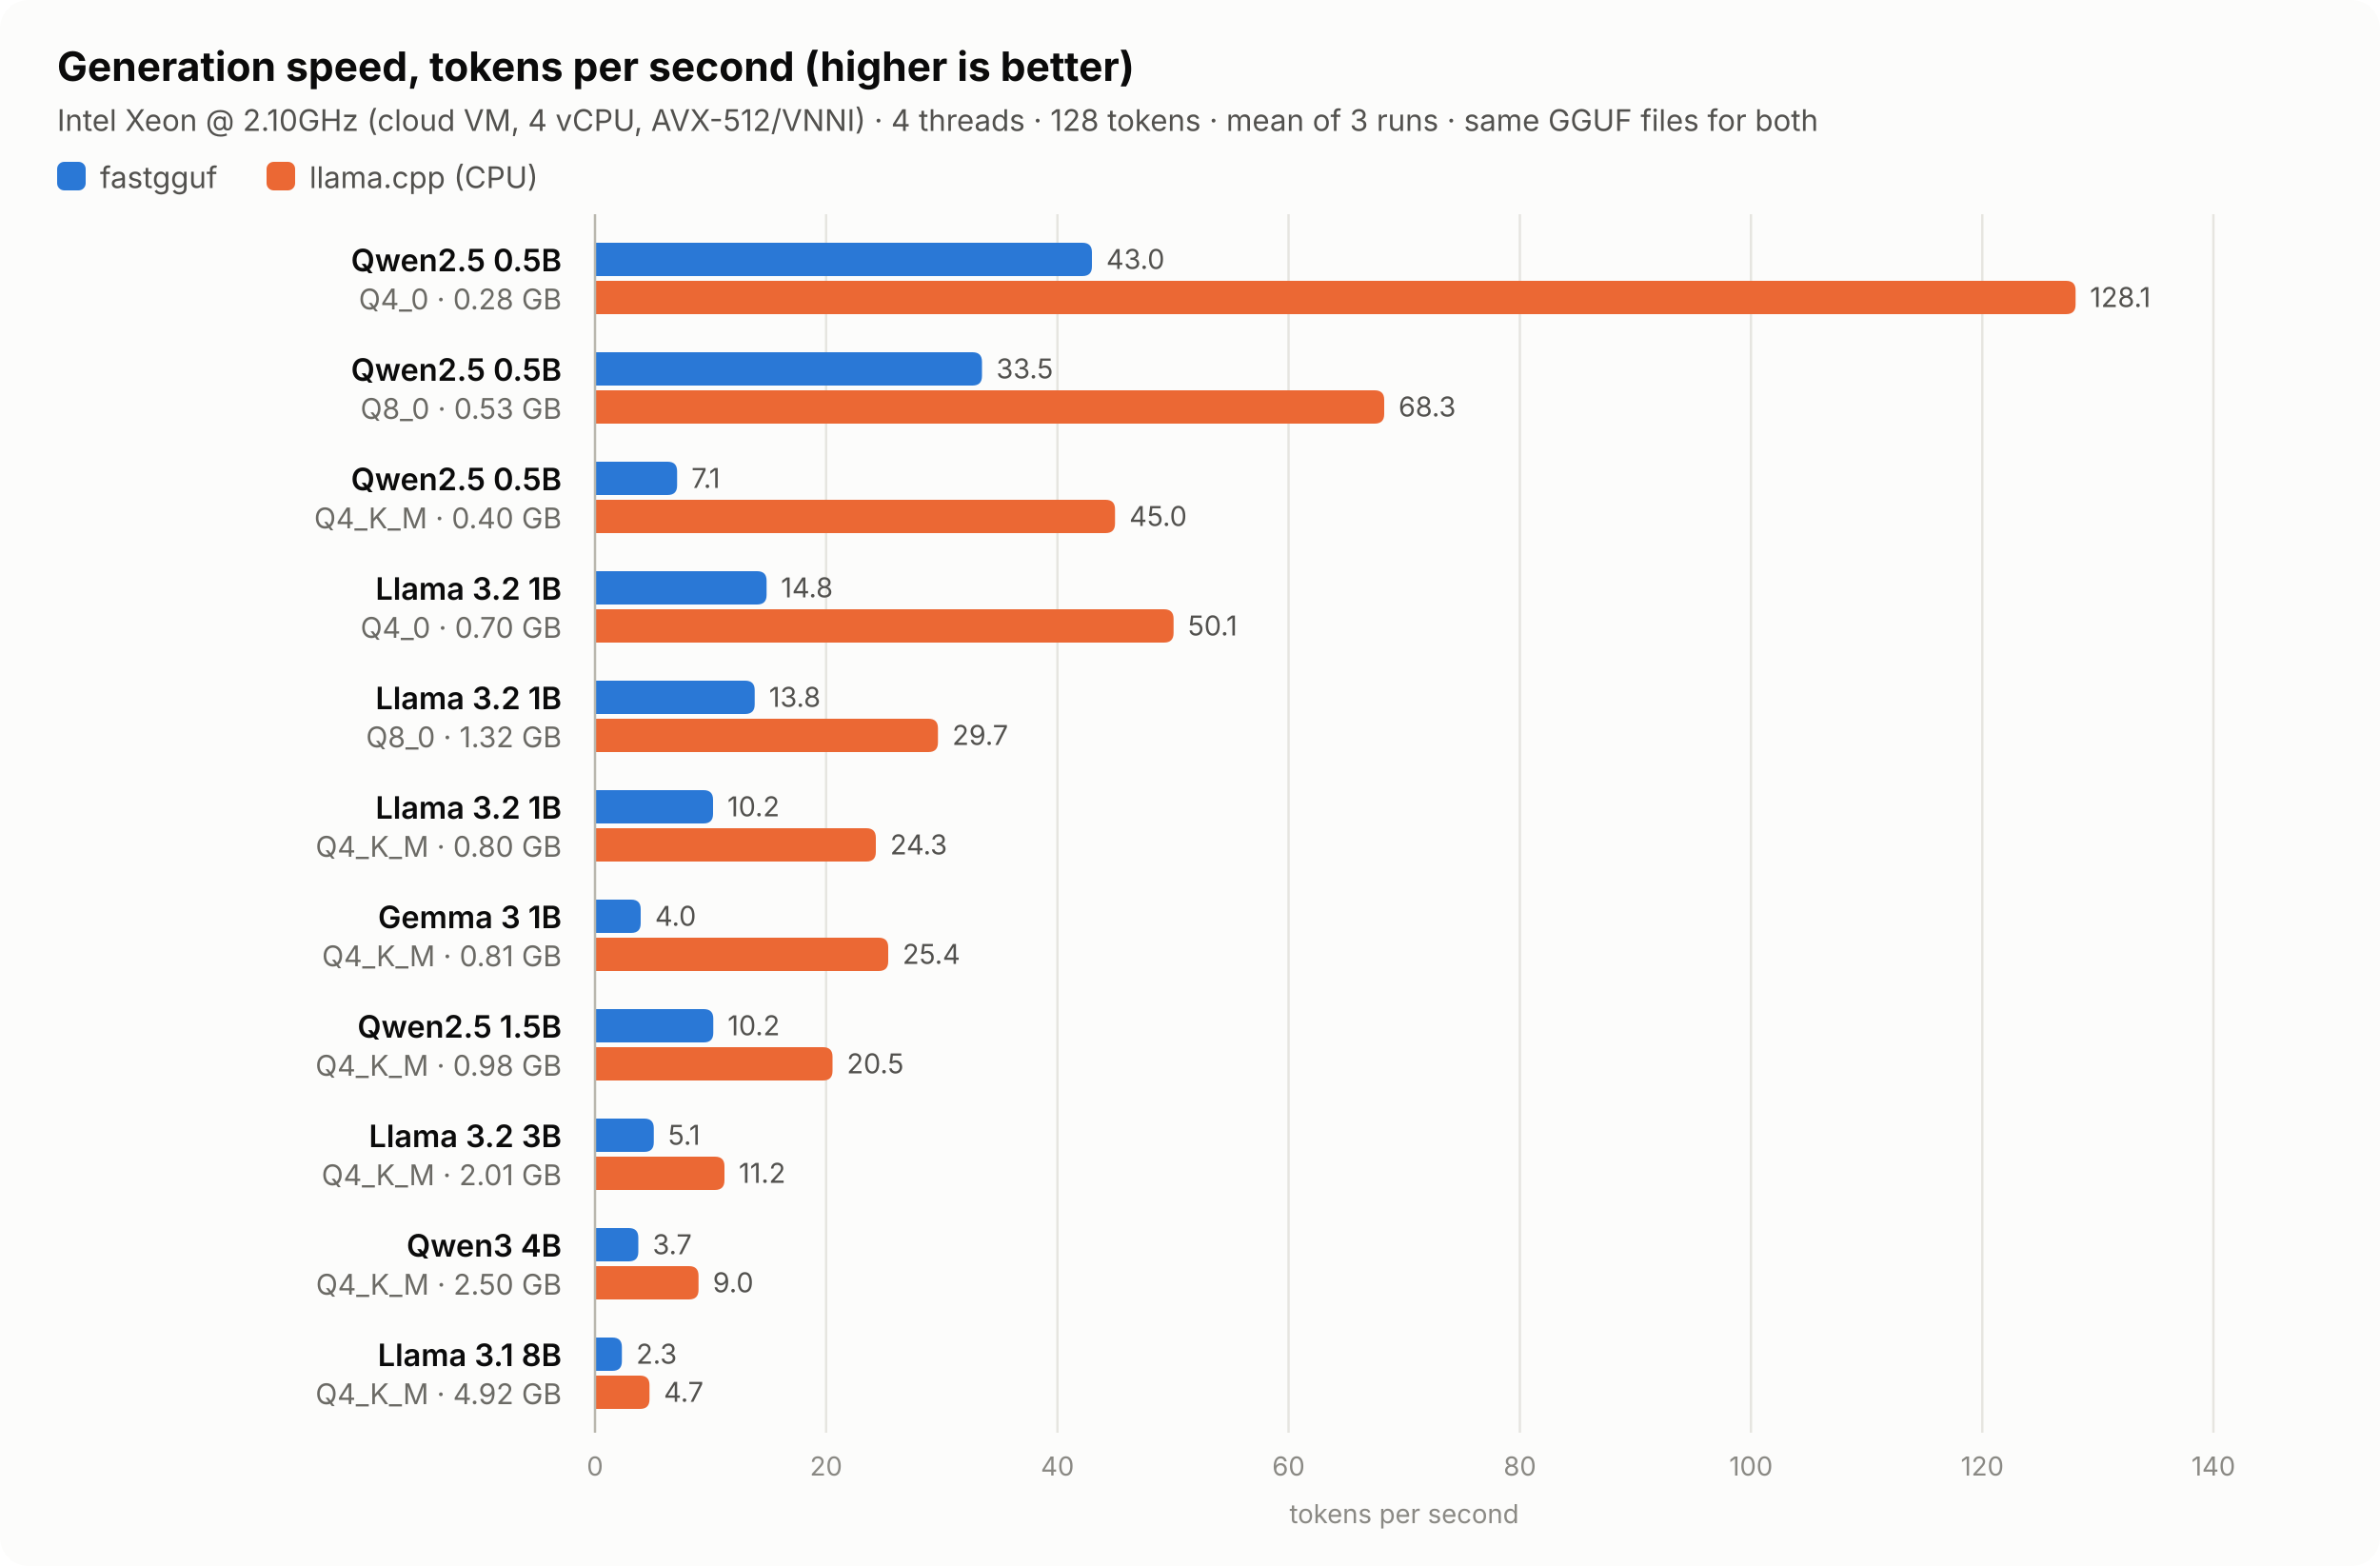
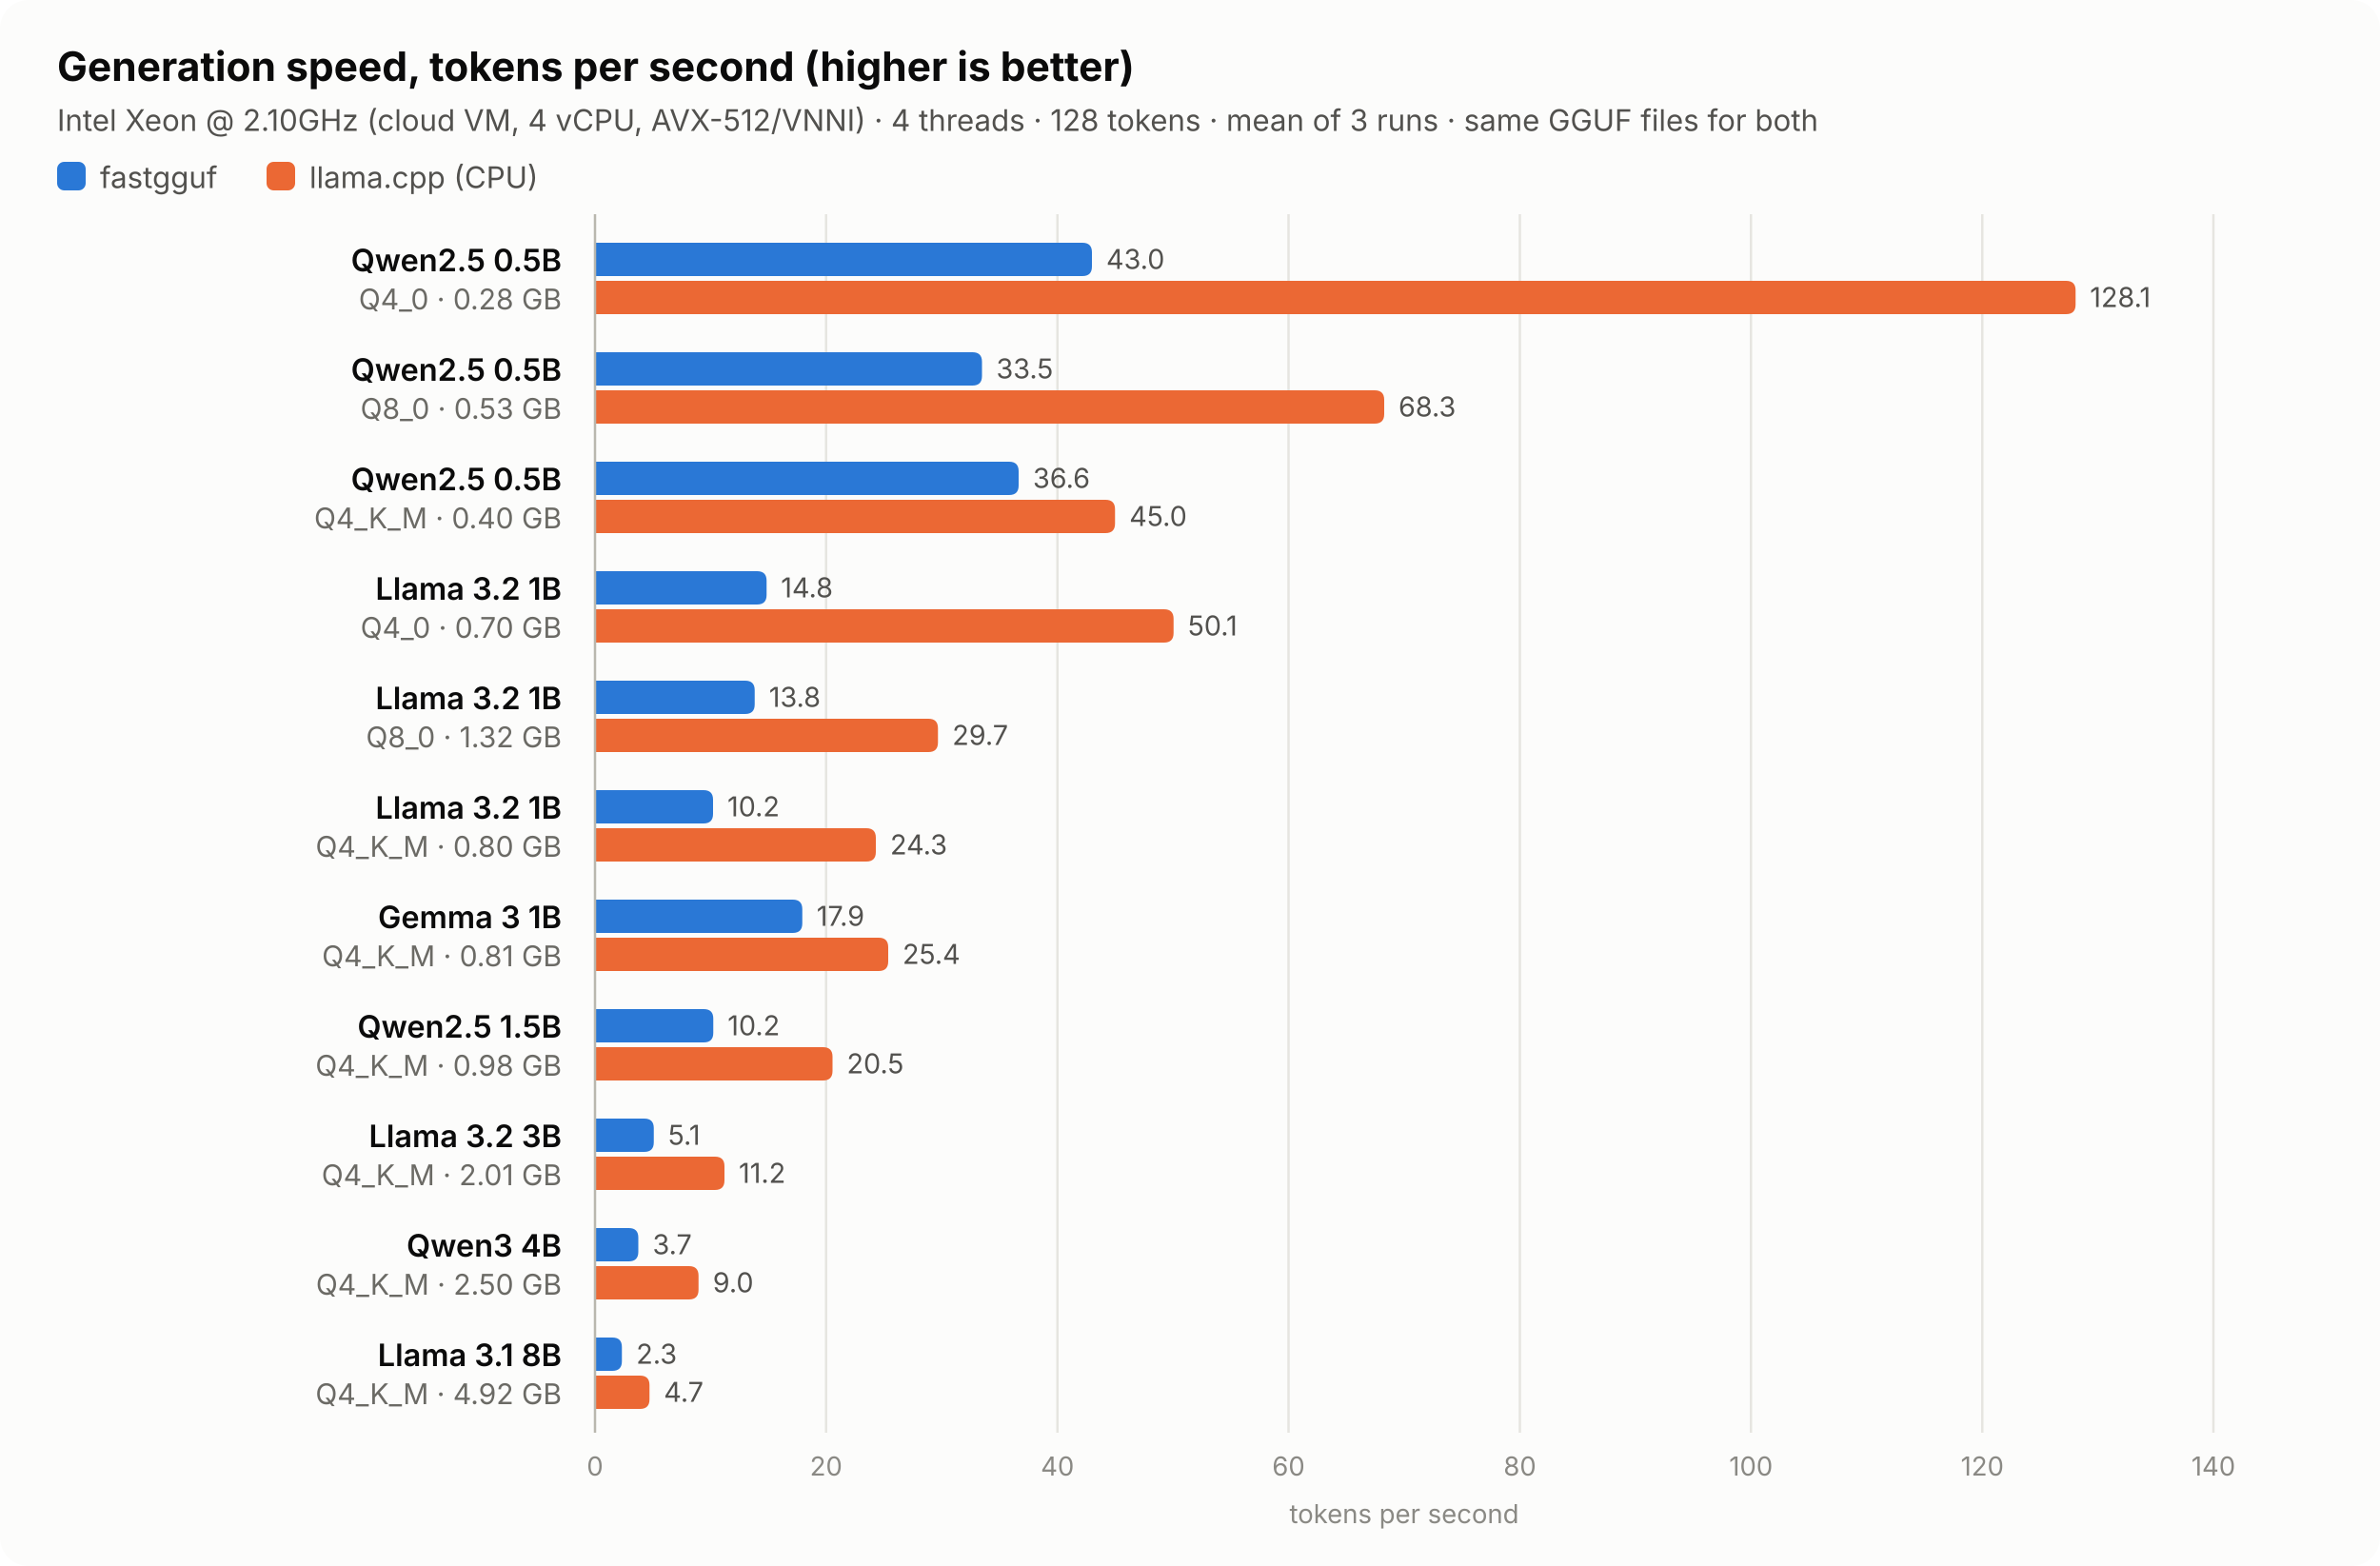
<svg xmlns="http://www.w3.org/2000/svg" viewBox="0 0 1000 658" width="1000" height="658" font-family="system-ui, -apple-system, 'Segoe UI', sans-serif">
  <style>
    .bg { fill: #fcfcfb; }
    .s1 { fill: #2a78d6; } .s2 { fill: #eb6834; }
    .h { fill: #0b0b0b; font-size: 17px; font-weight: 650; }
    .sub { fill: #52514e; font-size: 12.5px; }
    .lab { fill: #0b0b0b; font-size: 13px; font-weight: 600; }
    .lab2 { fill: #6b6a65; font-size: 12px; }
    .val { fill: #52514e; font-size: 11.5px; font-variant-numeric: tabular-nums; }
    .tick { fill: #8a8984; font-size: 11px; }
    .grid { stroke: #e6e5e0; stroke-width: 1; }
    .base { stroke: #b9b7ae; stroke-width: 1; }
    @media (prefers-color-scheme: dark) {
      .bg { fill: #1a1a19; } .s1 { fill: #3987e5; } .s2 { fill: #d95926; }
      .h, .lab { fill: #f0efec; } .sub, .val { fill: #c3c2b7; } .lab2, .tick { fill: #9a998f; }
      .grid { stroke: #2e2e2c; } .base { stroke: #55544f; }
    }
  </style>
  <rect class="bg" width="1000" height="658" rx="12" />
  <text class="h" x="24" y="34">Generation speed, tokens per second (higher is better)</text>
  <text class="sub" x="24" y="55">Intel Xeon @ 2.10GHz (cloud VM, 4 vCPU, AVX-512/VNNI) · 4 threads · 128 tokens · mean of 3 runs · same GGUF files for both</text>
  <rect class="s1" x="24" y="68" width="12" height="12" rx="3" />
  <text class="sub" x="42" y="79">fastgguf</text>
  <rect class="s2" x="112" y="68" width="12" height="12" rx="3" />
  <text class="sub" x="130" y="79">llama.cpp (CPU)</text>
  <text class="tick" x="250.0" y="620" text-anchor="middle">0</text>
  <line class="grid" x1="347.1" y1="90" x2="347.1" y2="602" />
  <text class="tick" x="347.1" y="620" text-anchor="middle">20</text>
  <line class="grid" x1="444.3" y1="90" x2="444.3" y2="602" />
  <text class="tick" x="444.3" y="620" text-anchor="middle">40</text>
  <line class="grid" x1="541.4" y1="90" x2="541.4" y2="602" />
  <text class="tick" x="541.4" y="620" text-anchor="middle">60</text>
  <line class="grid" x1="638.6" y1="90" x2="638.6" y2="602" />
  <text class="tick" x="638.6" y="620" text-anchor="middle">80</text>
  <line class="grid" x1="735.7" y1="90" x2="735.7" y2="602" />
  <text class="tick" x="735.7" y="620" text-anchor="middle">100</text>
  <line class="grid" x1="832.9" y1="90" x2="832.9" y2="602" />
  <text class="tick" x="832.9" y="620" text-anchor="middle">120</text>
  <line class="grid" x1="930.0" y1="90" x2="930.0" y2="602" />
  <text class="tick" x="930.0" y="620" text-anchor="middle">140</text>
  <text class="lab" x="236" y="114.0" text-anchor="end">Qwen2.5 0.5B</text>
  <text class="lab2" x="236" y="130.0" text-anchor="end">Q4_0 · 0.28 GB</text>
  <path class="s1" d="M250.0,102.0 H454.8 Q458.8,102.0 458.8,106.0 V112.0 Q458.8,116.0 454.8,116.0 H250.0 Z" />
  <text class="val" x="464.8" y="113.0">43.0</text>
  <path class="s2" d="M250.0,118.0 H868.1 Q872.1,118.0 872.1,122.0 V128.0 Q872.1,132.0 868.1,132.0 H250.0 Z" />
  <text class="val" x="878.1" y="129.0">128.1</text>
  <text class="lab" x="236" y="160.0" text-anchor="end">Qwen2.5 0.5B</text>
  <text class="lab2" x="236" y="176.0" text-anchor="end">Q8_0 · 0.53 GB</text>
  <path class="s1" d="M250.0,148.0 H408.6 Q412.6,148.0 412.6,152.0 V158.0 Q412.6,162.0 408.6,162.0 H250.0 Z" />
  <text class="val" x="418.6" y="159.0">33.5</text>
  <path class="s2" d="M250.0,164.0 H577.6 Q581.6,164.0 581.6,168.0 V174.0 Q581.6,178.0 577.6,178.0 H250.0 Z" />
  <text class="val" x="587.6" y="175.0">68.3</text>
  <text class="lab" x="236" y="206.0" text-anchor="end">Qwen2.5 0.5B</text>
  <text class="lab2" x="236" y="222.0" text-anchor="end">Q4_K_M · 0.40 GB</text>
-   <path class="s1" d="M250.0,194.0 H280.5 Q284.5,194.0 284.5,198.0 V204.0 Q284.5,208.0 280.5,208.0 H250.0 Z" />
-   <text class="val" x="290.5" y="205.0">7.1</text>
+   <path class="s1" d="M250.0,194.0 H424.0 Q428.0,194.0 428.0,198.0 V204.0 Q428.0,208.0 424.0,208.0 H250.0 Z" />
+   <text class="val" x="434.0" y="205.0">36.6</text>
  <path class="s2" d="M250.0,210.0 H464.5 Q468.5,210.0 468.5,214.0 V220.0 Q468.5,224.0 464.5,224.0 H250.0 Z" />
  <text class="val" x="474.5" y="221.0">45.0</text>
  <text class="lab" x="236" y="252.0" text-anchor="end">Llama 3.2 1B</text>
  <text class="lab2" x="236" y="268.0" text-anchor="end">Q4_0 · 0.70 GB</text>
  <path class="s1" d="M250.0,240.0 H318.1 Q322.1,240.0 322.1,244.0 V250.0 Q322.1,254.0 318.1,254.0 H250.0 Z" />
  <text class="val" x="328.1" y="251.0">14.8</text>
  <path class="s2" d="M250.0,256.0 H489.1 Q493.1,256.0 493.1,260.0 V266.0 Q493.1,270.0 489.1,270.0 H250.0 Z" />
  <text class="val" x="499.1" y="267.0">50.1</text>
  <text class="lab" x="236" y="298.0" text-anchor="end">Llama 3.2 1B</text>
  <text class="lab2" x="236" y="314.0" text-anchor="end">Q8_0 · 1.32 GB</text>
  <path class="s1" d="M250.0,286.0 H313.1 Q317.1,286.0 317.1,290.0 V296.0 Q317.1,300.0 313.1,300.0 H250.0 Z" />
  <text class="val" x="323.1" y="297.0">13.8</text>
  <path class="s2" d="M250.0,302.0 H390.1 Q394.1,302.0 394.1,306.0 V312.0 Q394.1,316.0 390.1,316.0 H250.0 Z" />
  <text class="val" x="400.1" y="313.0">29.7</text>
  <text class="lab" x="236" y="344.0" text-anchor="end">Llama 3.2 1B</text>
  <text class="lab2" x="236" y="360.0" text-anchor="end">Q4_K_M · 0.80 GB</text>
  <path class="s1" d="M250.0,332.0 H295.6 Q299.6,332.0 299.6,336.0 V342.0 Q299.6,346.0 295.6,346.0 H250.0 Z" />
  <text class="val" x="305.6" y="343.0">10.2</text>
  <path class="s2" d="M250.0,348.0 H364.0 Q368.0,348.0 368.0,352.0 V358.0 Q368.0,362.0 364.0,362.0 H250.0 Z" />
  <text class="val" x="374.0" y="359.0">24.3</text>
  <text class="lab" x="236" y="390.0" text-anchor="end">Gemma 3 1B</text>
  <text class="lab2" x="236" y="406.0" text-anchor="end">Q4_K_M · 0.81 GB</text>
-   <path class="s1" d="M250.0,378.0 H265.2 Q269.2,378.0 269.2,382.0 V388.0 Q269.2,392.0 265.2,392.0 H250.0 Z" />
-   <text class="val" x="275.2" y="389.0">4.0</text>
+   <path class="s1" d="M250.0,378.0 H333.1 Q337.1,378.0 337.1,382.0 V388.0 Q337.1,392.0 333.1,392.0 H250.0 Z" />
+   <text class="val" x="343.1" y="389.0">17.9</text>
  <path class="s2" d="M250.0,394.0 H369.2 Q373.2,394.0 373.2,398.0 V404.0 Q373.2,408.0 369.2,408.0 H250.0 Z" />
  <text class="val" x="379.2" y="405.0">25.4</text>
  <text class="lab" x="236" y="436.0" text-anchor="end">Qwen2.5 1.5B</text>
  <text class="lab2" x="236" y="452.0" text-anchor="end">Q4_K_M · 0.98 GB</text>
  <path class="s1" d="M250.0,424.0 H295.7 Q299.7,424.0 299.7,428.0 V434.0 Q299.7,438.0 295.7,438.0 H250.0 Z" />
  <text class="val" x="305.7" y="435.0">10.2</text>
  <path class="s2" d="M250.0,440.0 H345.8 Q349.8,440.0 349.8,444.0 V450.0 Q349.8,454.0 345.8,454.0 H250.0 Z" />
  <text class="val" x="355.8" y="451.0">20.5</text>
  <text class="lab" x="236" y="482.0" text-anchor="end">Llama 3.2 3B</text>
  <text class="lab2" x="236" y="498.0" text-anchor="end">Q4_K_M · 2.01 GB</text>
  <path class="s1" d="M250.0,470.0 H270.7 Q274.7,470.0 274.7,474.0 V480.0 Q274.7,484.0 270.7,484.0 H250.0 Z" />
  <text class="val" x="280.7" y="481.0">5.1</text>
  <path class="s2" d="M250.0,486.0 H300.4 Q304.4,486.0 304.4,490.0 V496.0 Q304.4,500.0 300.4,500.0 H250.0 Z" />
  <text class="val" x="310.4" y="497.0">11.2</text>
  <text class="lab" x="236" y="528.0" text-anchor="end">Qwen3 4B</text>
  <text class="lab2" x="236" y="544.0" text-anchor="end">Q4_K_M · 2.50 GB</text>
  <path class="s1" d="M250.0,516.0 H264.2 Q268.2,516.0 268.2,520.0 V526.0 Q268.2,530.0 264.2,530.0 H250.0 Z" />
  <text class="val" x="274.2" y="527.0">3.7</text>
  <path class="s2" d="M250.0,532.0 H289.5 Q293.5,532.0 293.5,536.0 V542.0 Q293.5,546.0 289.5,546.0 H250.0 Z" />
  <text class="val" x="299.5" y="543.0">9.0</text>
  <text class="lab" x="236" y="574.0" text-anchor="end">Llama 3.1 8B</text>
  <text class="lab2" x="236" y="590.0" text-anchor="end">Q4_K_M · 4.92 GB</text>
  <path class="s1" d="M250.0,562.0 H257.3 Q261.3,562.0 261.3,566.0 V572.0 Q261.3,576.0 257.3,576.0 H250.0 Z" />
  <text class="val" x="267.3" y="573.0">2.3</text>
  <path class="s2" d="M250.0,578.0 H268.9 Q272.9,578.0 272.9,582.0 V588.0 Q272.9,592.0 268.9,592.0 H250.0 Z" />
  <text class="val" x="278.9" y="589.0">4.7</text>
  <line class="base" x1="250" y1="90" x2="250" y2="602" />
  <text class="tick" x="590" y="640" text-anchor="middle">tokens per second</text>
</svg>
